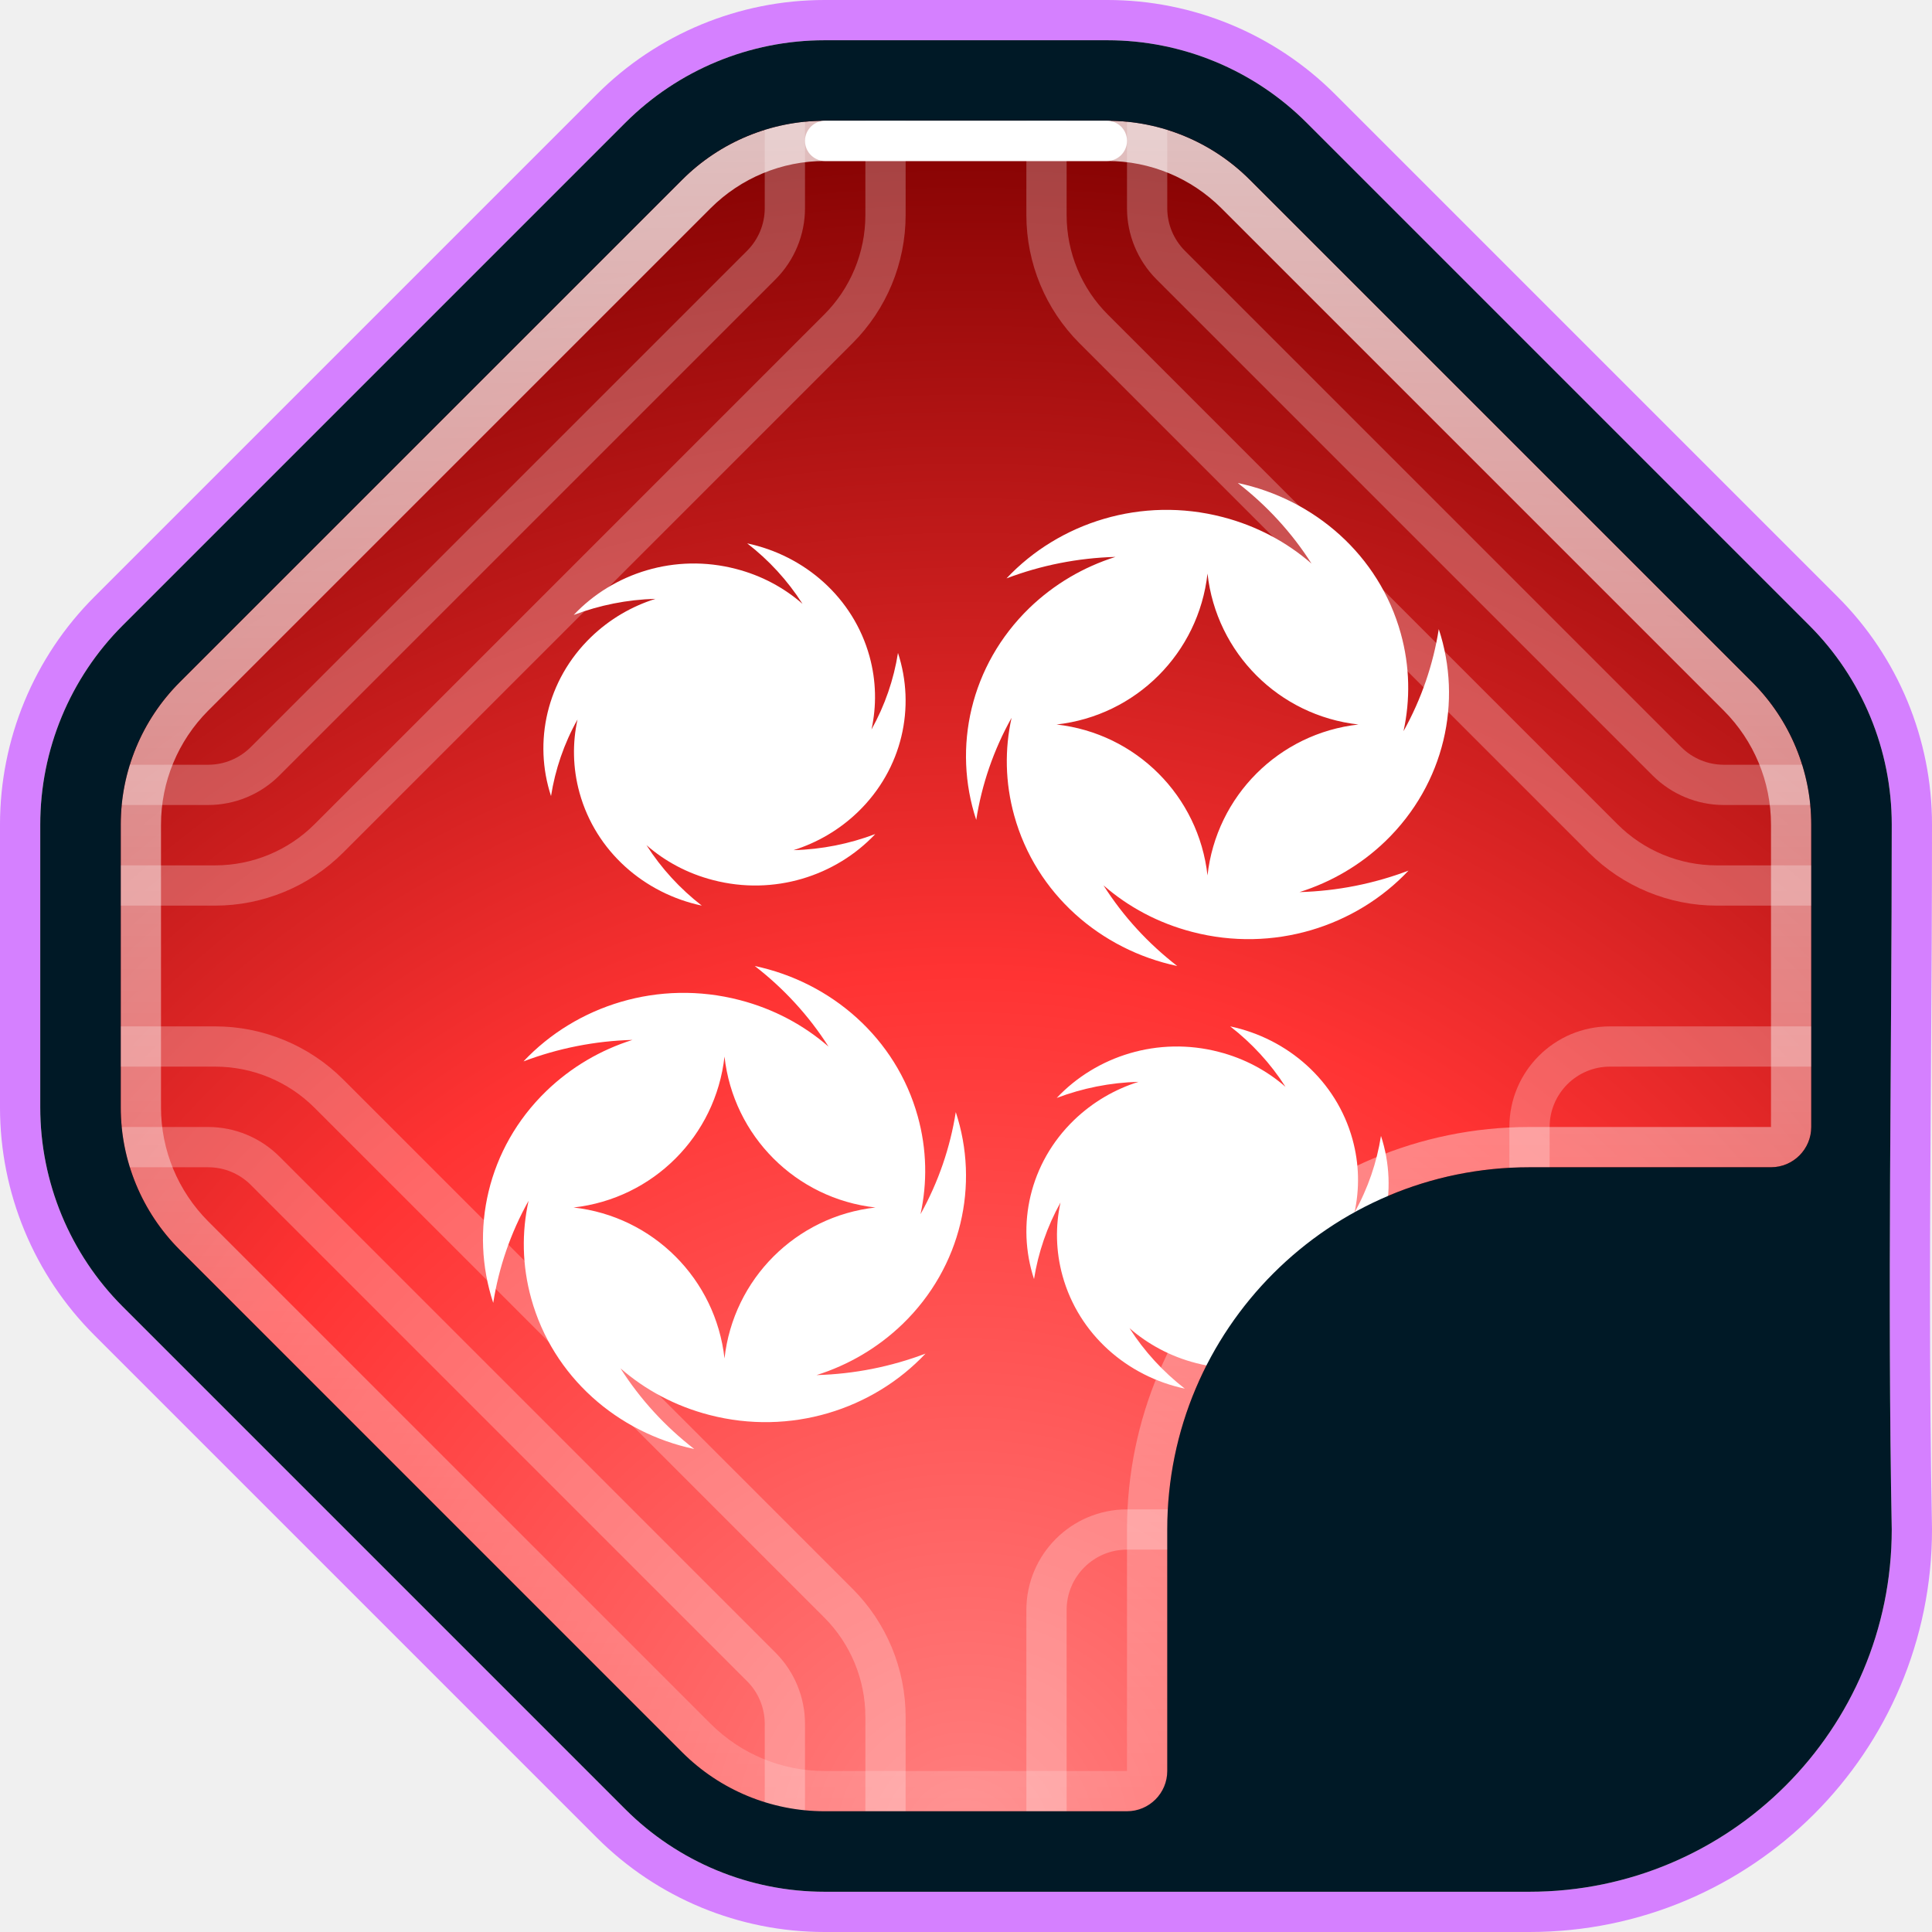
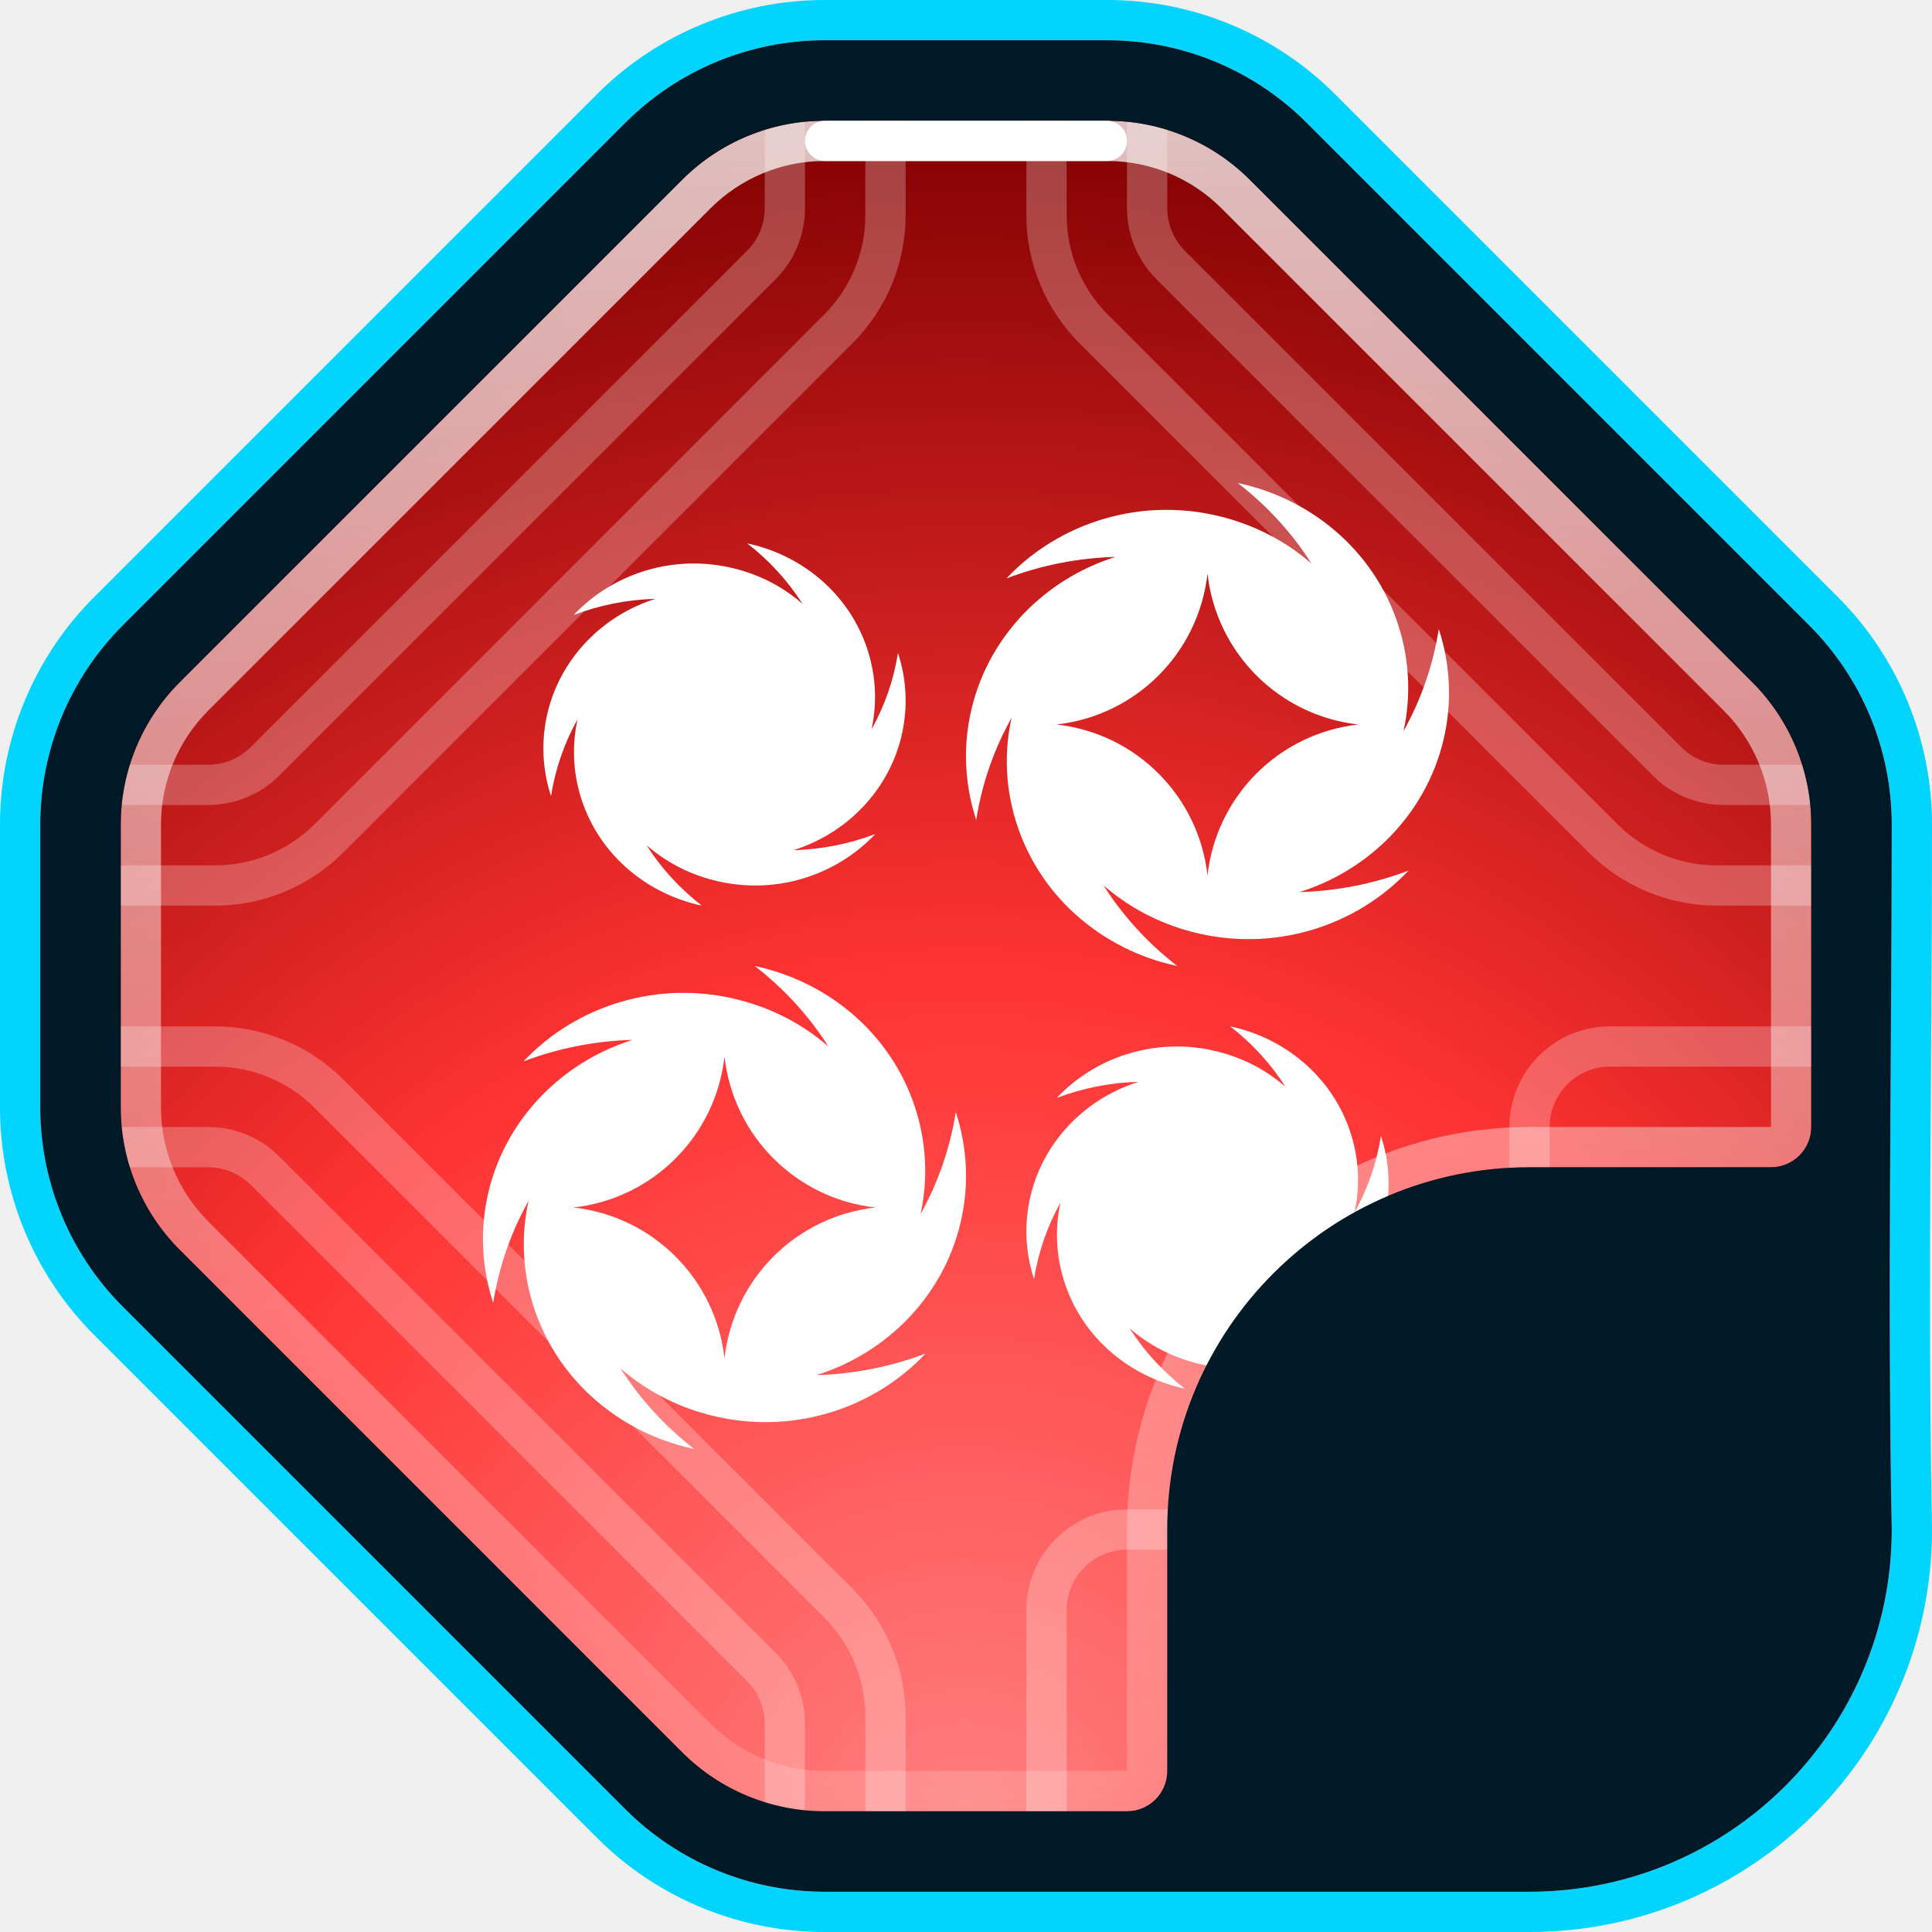
<svg xmlns="http://www.w3.org/2000/svg" width="24" height="24" viewBox="0 0 24 24" fill="none">
-   <path fill-rule="evenodd" clip-rule="evenodd" d="M24 19C24 21.761 21.761 24 19 24H10.243C9.182 24 8.164 23.579 7.414 22.828L1.172 16.586C0.421 15.836 0 14.818 0 13.757V10.243C0 9.182 0.421 8.164 1.172 7.414L7.414 1.172C8.164 0.421 9.182 0 10.243 0H13.757C14.818 0 15.836 0.421 16.586 1.172L22.828 7.414C23.579 8.164 24 9.182 24 10.243C24 11.222 23.994 12.198 23.988 13.173C23.975 15.116 23.963 17.052 24 18.991L24 19ZM23.5 19C23.463 17.055 23.475 15.108 23.488 13.161C23.494 12.188 23.5 11.215 23.5 10.243C23.5 9.314 23.131 8.424 22.475 7.768L16.232 1.525C15.576 0.869 14.686 0.5 13.757 0.5H10.243C9.314 0.5 8.424 0.869 7.768 1.525L1.525 7.768C0.869 8.424 0.5 9.314 0.5 10.243V13.757C0.5 14.686 0.869 15.576 1.525 16.232L7.768 22.475C8.424 23.131 9.314 23.5 10.243 23.5H19C21.485 23.5 23.5 21.485 23.5 19Z" fill="#D580FF" />
+   <path fill-rule="evenodd" clip-rule="evenodd" d="M24 19C24 21.761 21.761 24 19 24H10.243C9.182 24 8.164 23.579 7.414 22.828L1.172 16.586C0.421 15.836 0 14.818 0 13.757V10.243C0 9.182 0.421 8.164 1.172 7.414L7.414 1.172C8.164 0.421 9.182 0 10.243 0H13.757C14.818 0 15.836 0.421 16.586 1.172L22.828 7.414C23.579 8.164 24 9.182 24 10.243C24 11.222 23.994 12.198 23.988 13.173C23.975 15.116 23.963 17.052 24 18.991L24 19ZM23.5 19C23.463 17.055 23.475 15.108 23.488 13.161C23.494 12.188 23.5 11.215 23.5 10.243C23.5 9.314 23.131 8.424 22.475 7.768L16.232 1.525C15.576 0.869 14.686 0.5 13.757 0.5H10.243C9.314 0.5 8.424 0.869 7.768 1.525L1.525 7.768C0.869 8.424 0.5 9.314 0.5 10.243V13.757C0.5 14.686 0.869 15.576 1.525 16.232L7.768 22.475C8.424 23.131 9.314 23.5 10.243 23.5H19C21.485 23.5 23.5 21.485 23.5 19Z" fill="#00D4FF" />
  <path d="M8.121 1.879L1.879 8.121C1.316 8.684 1 9.447 1 10.243V13.757C1 14.553 1.316 15.316 1.879 15.879L8.121 22.121C8.684 22.684 9.447 23 10.243 23H13.757C14.553 23 15.316 22.684 15.879 22.121L22.121 15.879C22.684 15.316 23 14.553 23 13.757V10.243C23 9.447 22.684 8.684 22.121 8.121L15.879 1.879C15.316 1.316 14.553 1 13.757 1H10.243C9.447 1 8.684 1.316 8.121 1.879Z" fill="url(#paint0_radial_5931_36815)" />
  <path fill-rule="evenodd" clip-rule="evenodd" d="M10 1V2.586C10 2.917 9.868 3.235 9.634 3.47L3.47 9.634C3.235 9.868 2.917 10 2.586 10H1V9.5H2.586C2.785 9.5 2.975 9.421 3.116 9.28L9.28 3.116C9.421 2.975 9.5 2.785 9.5 2.586V1H10ZM14 1V2.586C14 2.917 14.132 3.235 14.366 3.47L20.53 9.634C20.765 9.868 21.083 10 21.414 10H23V9.5H21.414C21.215 9.5 21.024 9.421 20.884 9.28L14.72 3.116C14.579 2.975 14.5 2.785 14.5 2.586V1H14ZM10 21.414V23H9.5V21.414C9.5 21.215 9.421 21.024 9.28 20.884L3.116 14.72C2.975 14.579 2.785 14.5 2.586 14.5H1V14H2.586C2.917 14 3.235 14.132 3.47 14.366L9.634 20.53C9.868 20.765 10 21.083 10 21.414ZM11.25 1V2.672C11.25 3.268 11.013 3.841 10.591 4.263L4.263 10.591C3.841 11.013 3.268 11.25 2.672 11.25H1V10.75H2.672C3.136 10.75 3.581 10.566 3.909 10.237L10.237 3.909C10.566 3.581 10.75 3.136 10.75 2.672V1H11.25ZM12.75 2.672V1H13.25V2.672C13.25 3.136 13.434 3.581 13.763 3.909L20.091 10.237C20.419 10.566 20.864 10.75 21.328 10.75H23V11.25H21.328C20.732 11.25 20.159 11.013 19.737 10.591L13.409 4.263C12.987 3.841 12.75 3.268 12.75 2.672ZM11.25 23V21.328C11.25 20.732 11.013 20.159 10.591 19.737L4.263 13.409C3.841 12.987 3.268 12.75 2.672 12.75H1V13.25H2.672C3.136 13.25 3.581 13.434 3.909 13.763L10.237 20.091C10.566 20.419 10.75 20.864 10.75 21.328V23H11.25ZM12.75 20V23H13.25V20C13.25 19.586 13.586 19.25 14 19.25H15V18.75H14C13.31 18.75 12.75 19.31 12.75 20ZM20 12.75C19.31 12.75 18.75 13.31 18.75 14V15H19.25V14C19.25 13.586 19.586 13.25 20 13.25H23V12.75H20Z" fill="white" fill-opacity="0.25" />
  <path fill-rule="evenodd" clip-rule="evenodd" d="M10.243 2C9.712 2 9.204 2.211 8.828 2.586L2.586 8.828C2.211 9.204 2 9.712 2 10.243V13.757C2 14.288 2.211 14.796 2.586 15.172L8.828 21.414C9.204 21.789 9.712 22 10.243 22H14V19C14 16.239 16.239 14 19 14H22V10.243C22 9.712 21.789 9.204 21.414 8.828L15.172 2.586C14.796 2.211 14.288 2 13.757 2H10.243ZM10.243 1.5C9.58 1.5 8.944 1.763 8.475 2.232L2.232 8.475C1.763 8.944 1.5 9.58 1.5 10.243V13.757C1.5 14.42 1.763 15.056 2.232 15.525L8.475 21.768C8.944 22.237 9.58 22.5 10.243 22.5H14C14.276 22.5 14.5 22.276 14.5 22V19C14.5 16.515 16.515 14.5 19 14.5H22C22.276 14.5 22.5 14.276 22.5 14V10.243C22.5 9.58 22.237 8.944 21.768 8.475L15.525 2.232C15.056 1.763 14.42 1.5 13.757 1.5H10.243Z" fill="url(#paint1_linear_5931_36815)" />
  <path fill-rule="evenodd" clip-rule="evenodd" d="M16.292 7.001C16.046 6.614 15.734 6.277 15.376 6C16.327 6.201 17.132 6.896 17.401 7.869C17.515 8.28 17.52 8.694 17.435 9.083C17.658 8.683 17.804 8.253 17.873 7.815C18.169 8.712 17.948 9.734 17.213 10.447C16.902 10.747 16.534 10.959 16.143 11.082C16.613 11.069 17.07 10.977 17.497 10.815C16.842 11.511 15.817 11.838 14.812 11.577C14.387 11.467 14.014 11.265 13.708 10.998C13.954 11.386 14.266 11.723 14.624 12C13.673 11.799 12.868 11.104 12.599 10.131C12.485 9.72 12.48 9.306 12.566 8.917C12.342 9.317 12.196 9.746 12.127 10.185C11.831 9.288 12.052 8.266 12.787 7.553C13.098 7.253 13.466 7.041 13.857 6.918C13.387 6.931 12.93 7.023 12.503 7.185C13.158 6.489 14.183 6.162 15.188 6.423C15.613 6.533 15.986 6.735 16.292 7.001ZM15 7.125C15.11 8.112 15.888 8.89 16.875 9C15.888 9.11 15.11 9.888 15 10.875C14.89 9.888 14.112 9.11 13.125 9C14.112 8.89 14.89 8.112 15 7.125Z" fill="white" />
  <path d="M9.282 6.75C9.551 6.958 9.784 7.211 9.969 7.501C9.74 7.301 9.46 7.149 9.141 7.067C8.387 6.871 7.619 7.117 7.127 7.639C7.447 7.518 7.791 7.448 8.143 7.439C7.849 7.531 7.574 7.69 7.341 7.915C6.789 8.449 6.624 9.216 6.845 9.889C6.897 9.56 7.006 9.237 7.174 8.938C7.11 9.229 7.114 9.54 7.199 9.848C7.401 10.578 8.005 11.099 8.718 11.25C8.45 11.042 8.216 10.789 8.031 10.499C8.26 10.699 8.54 10.851 8.859 10.933C9.613 11.129 10.381 10.883 10.873 10.361C10.553 10.482 10.209 10.552 9.857 10.561C10.15 10.469 10.426 10.31 10.659 10.085C11.211 9.551 11.376 8.784 11.155 8.111C11.103 8.44 10.993 8.762 10.826 9.062C10.89 8.77 10.886 8.46 10.801 8.152C10.599 7.422 9.995 6.901 9.282 6.75Z" fill="white" />
  <path d="M15.282 12.75C15.55 12.958 15.784 13.211 15.969 13.501C15.74 13.301 15.46 13.149 15.141 13.067C14.387 12.871 13.619 13.117 13.127 13.639C13.447 13.518 13.791 13.448 14.143 13.439C13.85 13.531 13.574 13.69 13.341 13.915C12.789 14.449 12.624 15.216 12.845 15.889C12.897 15.56 13.007 15.238 13.174 14.938C13.11 15.229 13.114 15.54 13.199 15.848C13.401 16.578 14.005 17.099 14.718 17.25C14.45 17.042 14.216 16.789 14.031 16.499C14.26 16.699 14.54 16.851 14.859 16.933C15.613 17.128 16.381 16.884 16.873 16.361C16.553 16.482 16.209 16.552 15.857 16.561C16.15 16.469 16.426 16.31 16.66 16.085C17.211 15.551 17.376 14.784 17.155 14.111C17.103 14.44 16.994 14.762 16.826 15.062C16.89 14.77 16.886 14.46 16.801 14.152C16.599 13.422 15.995 12.901 15.282 12.75Z" fill="white" />
  <path fill-rule="evenodd" clip-rule="evenodd" d="M9.376 12C9.734 12.277 10.046 12.614 10.292 13.001C9.986 12.735 9.613 12.533 9.188 12.423C8.183 12.162 7.158 12.489 6.503 13.185C6.93 13.023 7.388 12.931 7.857 12.918C7.466 13.041 7.098 13.253 6.787 13.553C6.051 14.265 5.831 15.288 6.127 16.185C6.196 15.746 6.342 15.317 6.566 14.917C6.48 15.306 6.485 15.72 6.599 16.131C6.868 17.104 7.673 17.799 8.624 18C8.266 17.723 7.955 17.386 7.708 16.998C8.014 17.265 8.387 17.467 8.812 17.577C9.817 17.838 10.842 17.511 11.497 16.815C11.07 16.977 10.613 17.069 10.143 17.082C10.534 16.959 10.902 16.747 11.213 16.447C11.948 15.735 12.169 14.712 11.873 13.815C11.804 14.253 11.658 14.683 11.435 15.083C11.52 14.694 11.515 14.28 11.401 13.869C11.132 12.896 10.327 12.201 9.376 12ZM10.875 15C9.888 14.89 9.11 14.112 9 13.125C8.89 14.112 8.112 14.89 7.125 15C8.112 15.11 8.89 15.888 9 16.875C9.11 15.888 9.888 15.11 10.875 15Z" fill="white" />
  <path fill-rule="evenodd" clip-rule="evenodd" d="M10.243 23.5C9.314 23.5 8.424 23.131 7.768 22.475L1.525 16.232C0.869 15.576 0.5 14.686 0.5 13.757V10.243C0.5 9.314 0.869 8.424 1.525 7.768L7.768 1.525C8.424 0.869 9.314 0.5 10.243 0.5H13.757C14.686 0.5 15.576 0.869 16.232 1.525L22.475 7.768C23.131 8.424 23.5 9.314 23.5 10.243C23.5 13.161 23.445 16.083 23.5 19C23.5 21.485 21.485 23.5 19 23.5C15.979 23.5 13.28 23.5 10.243 23.5ZM8.475 2.232C8.944 1.763 9.58 1.5 10.243 1.5H13.757C14.42 1.5 15.056 1.763 15.525 2.232L21.768 8.475C22.237 8.944 22.5 9.58 22.5 10.243V14C22.5 14.276 22.276 14.5 22 14.5H19C16.515 14.5 14.5 16.515 14.5 19V22C14.5 22.276 14.276 22.5 14 22.5H10.243C9.58 22.5 8.944 22.237 8.475 21.768L2.232 15.525C1.763 15.056 1.5 14.42 1.5 13.757V10.243C1.5 9.58 1.763 8.944 2.232 8.475L8.475 2.232Z" fill="#001926" />
  <rect x="10" y="1.5" width="4" height="0.5" rx="0.25" fill="white" />
  <defs>
    <radialGradient id="paint0_radial_5931_36815" cx="0" cy="0" r="1" gradientUnits="userSpaceOnUse" gradientTransform="translate(12 23) rotate(-90) scale(22)">
      <stop stop-color="#FF8080" />
      <stop offset="0.496" stop-color="#FF3333" />
      <stop offset="1" stop-color="#800000" />
    </radialGradient>
    <linearGradient id="paint1_linear_5931_36815" x1="12" y1="1.5" x2="12" y2="22.5" gradientUnits="userSpaceOnUse">
      <stop stop-color="white" stop-opacity="0.75" />
      <stop offset="1" stop-color="white" stop-opacity="0.15" />
    </linearGradient>
  </defs>
</svg>
